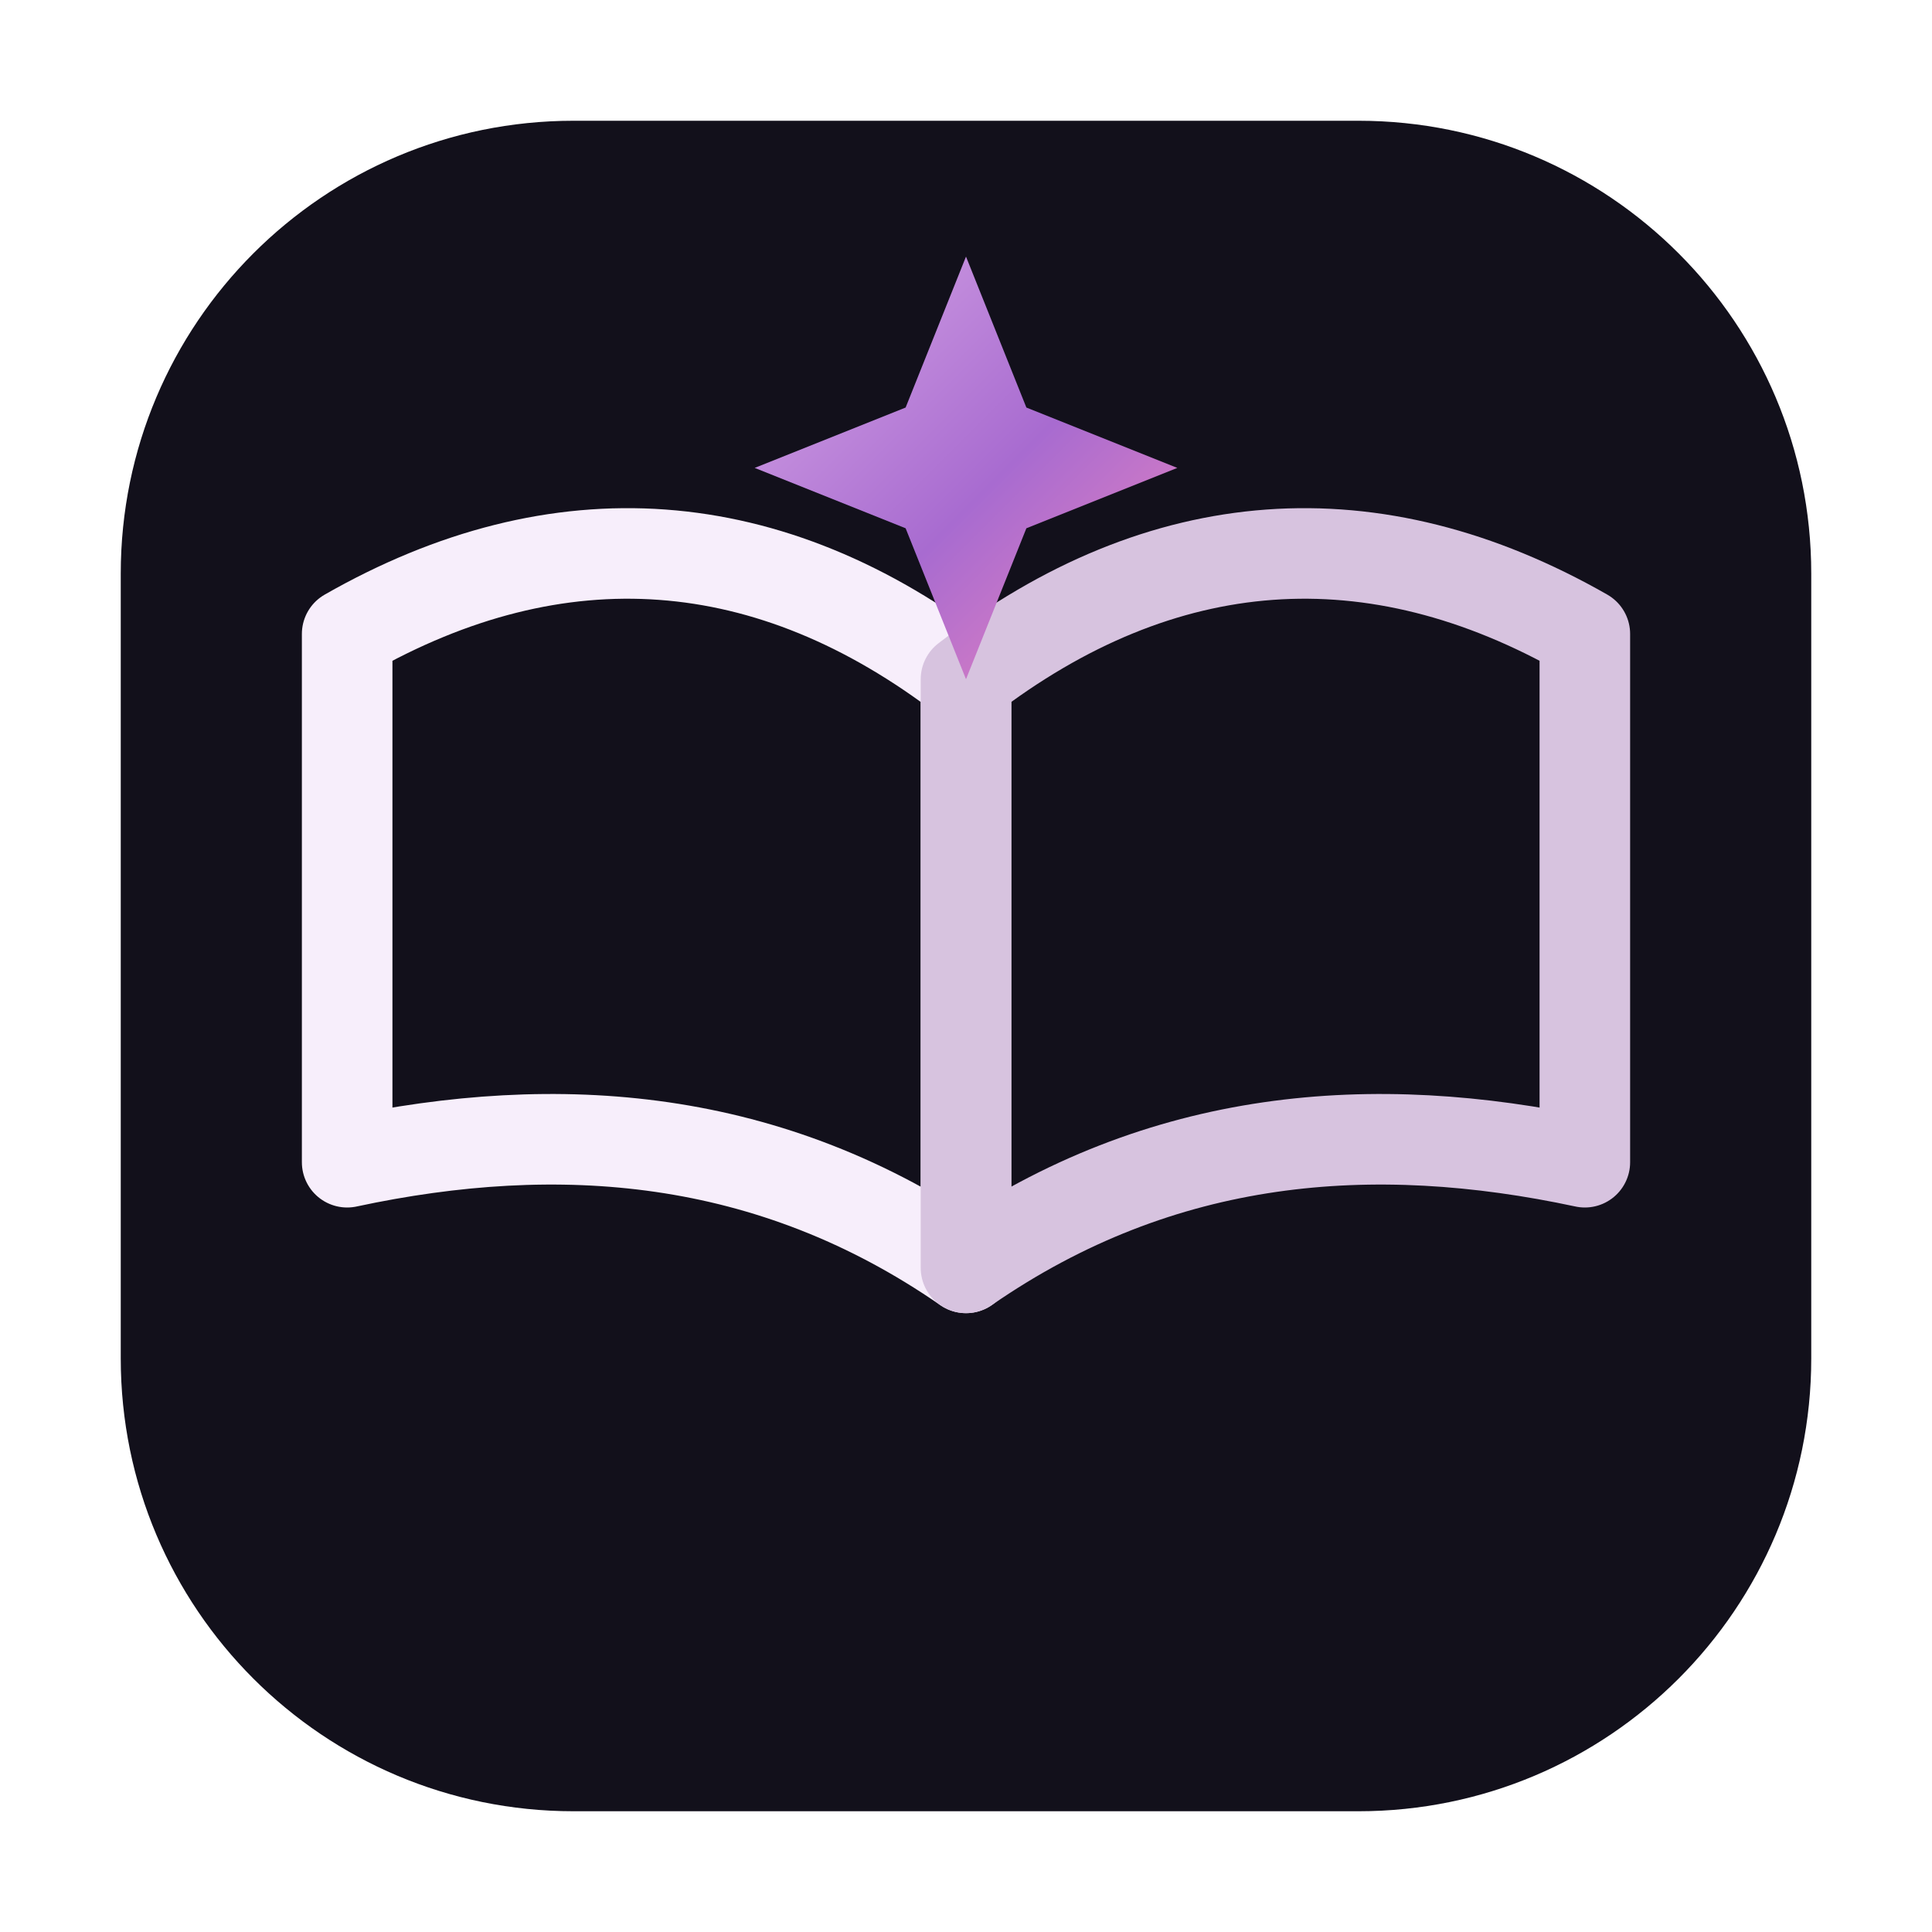
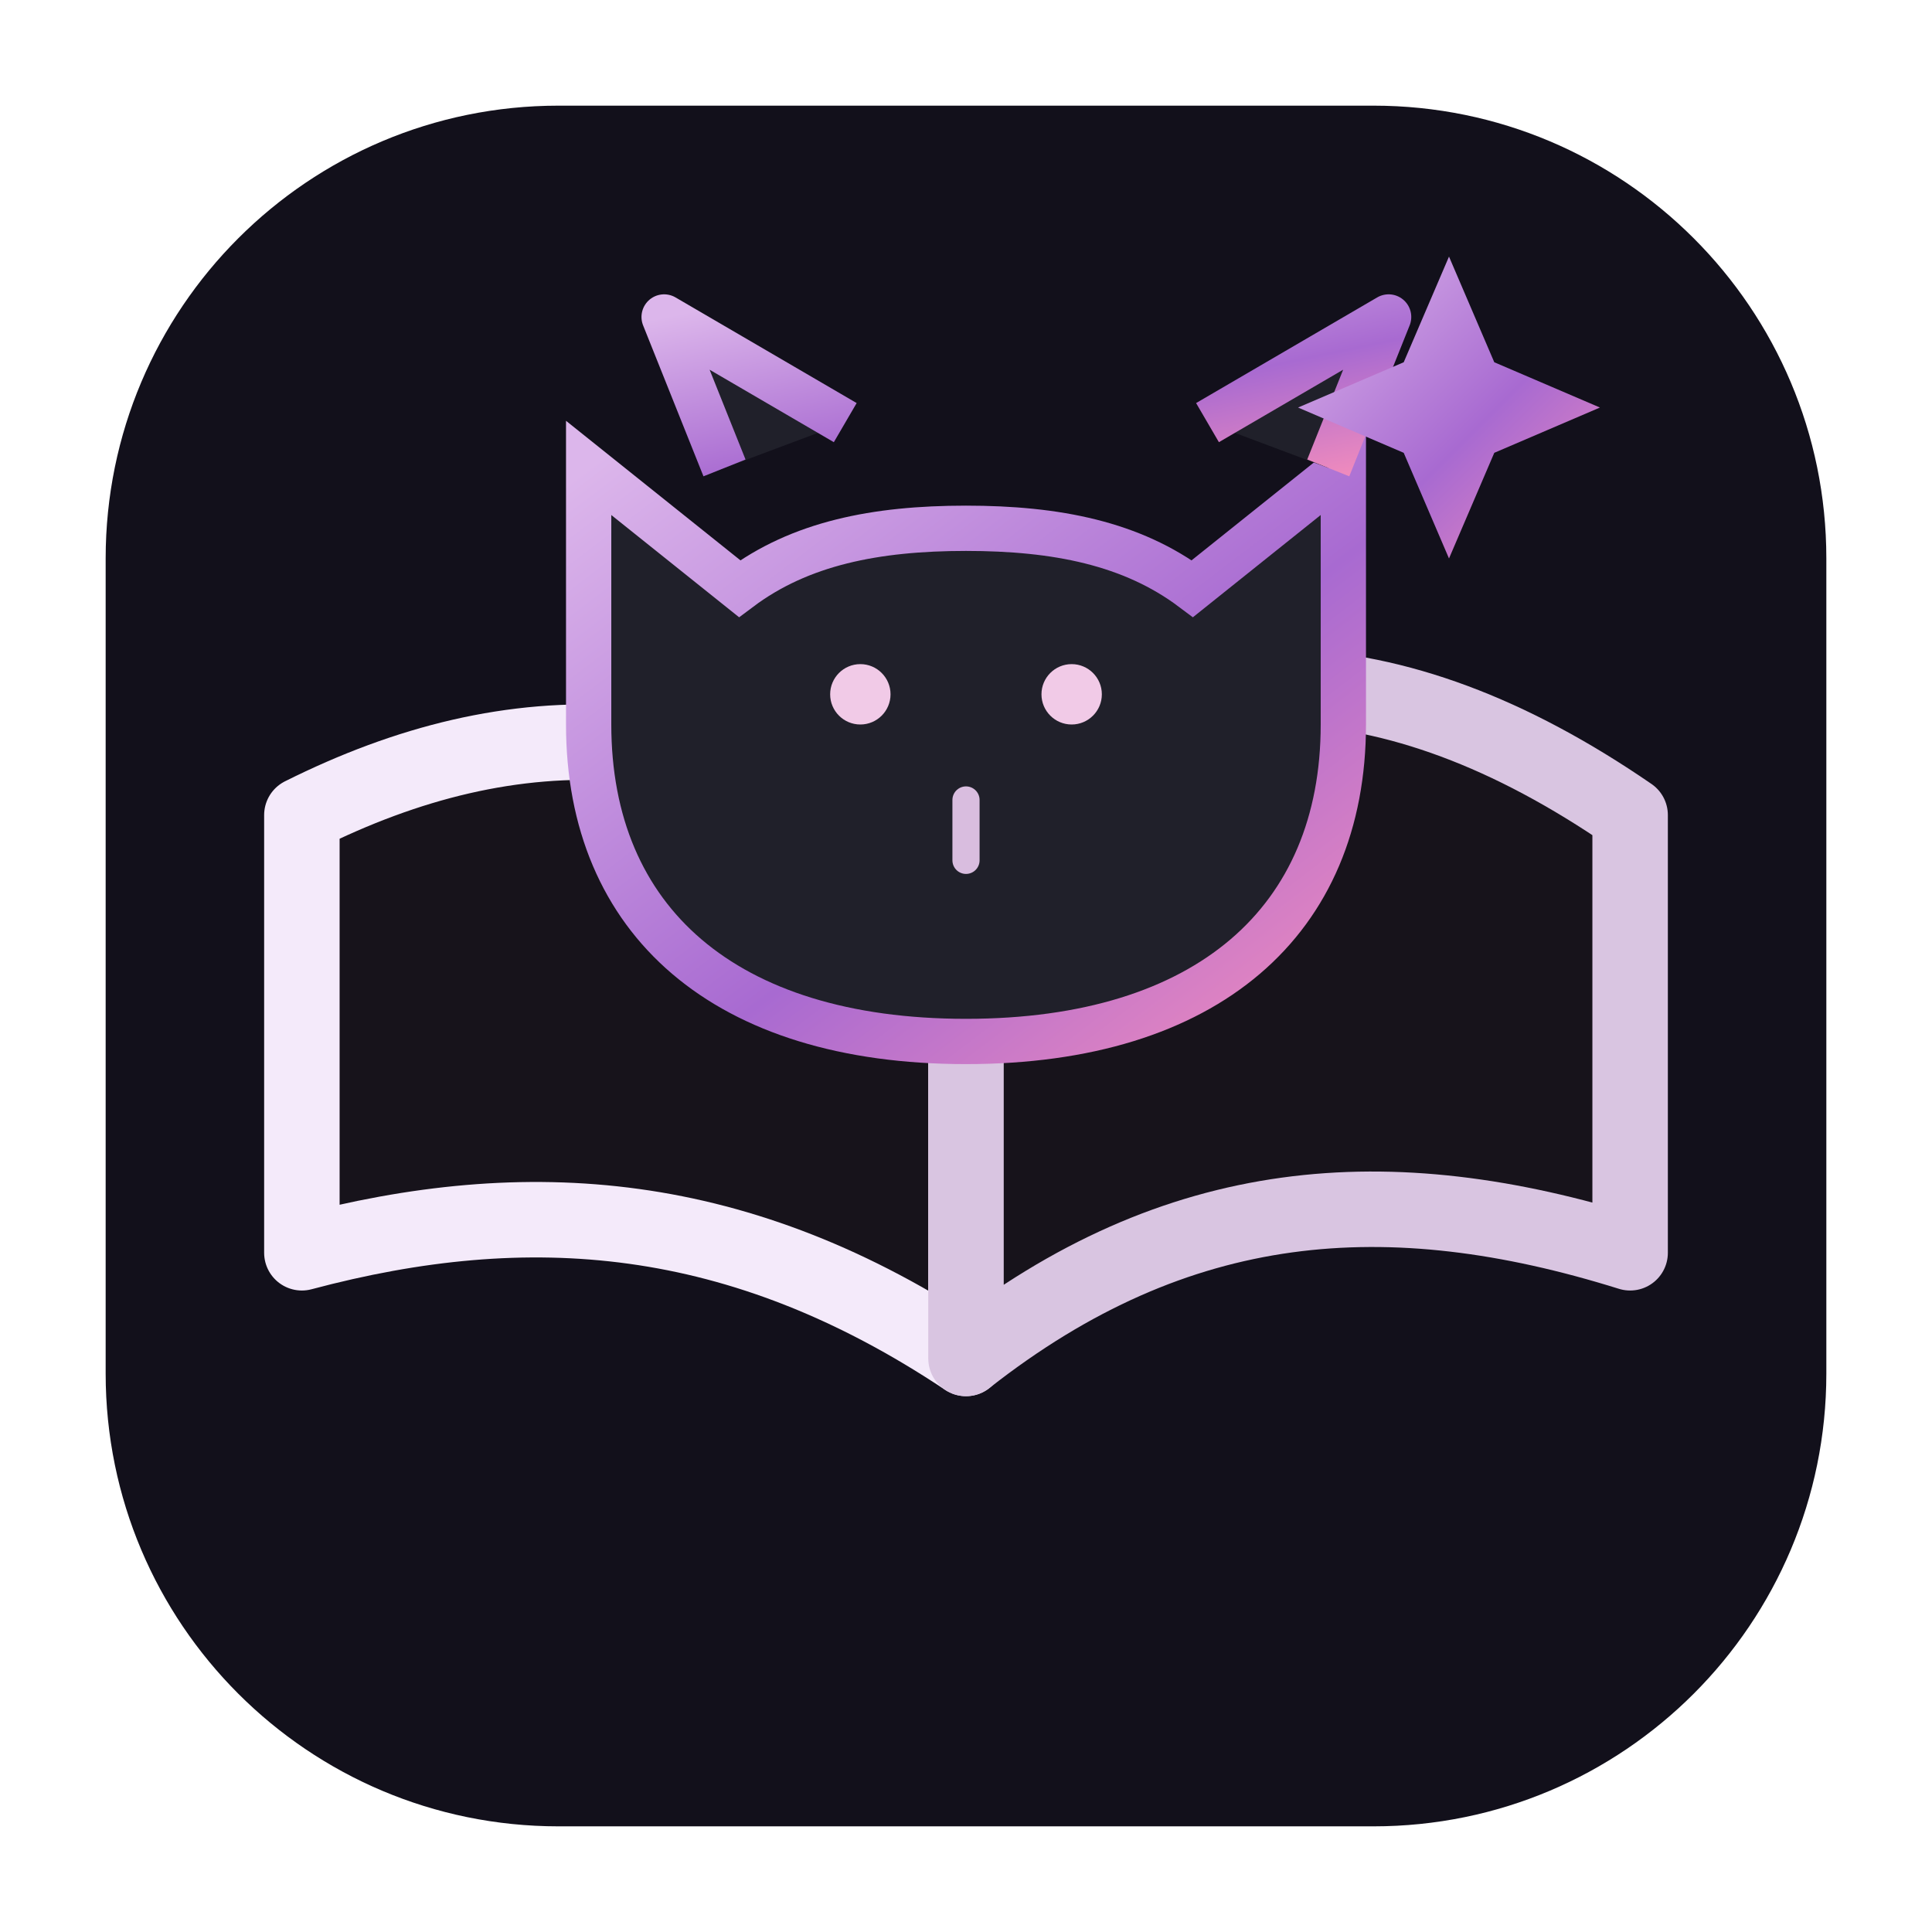
<svg xmlns="http://www.w3.org/2000/svg" viewBox="0 0 128 128" role="img" aria-label="روايات خيالية">
  <defs>
    <linearGradient id="a" x1="0" y1="0" x2="1" y2="1">
-       <stop stop-color="#d7a7e6" />
-       <stop offset=".55" stop-color="#a86bd0" />
-       <stop offset="1" stop-color="#ef86bd" />
+       <stop stop-color="#dcb6eb" />
+       <stop offset=".58" stop-color="#a86ad1" />
+       <stop offset="1" stop-color="#f08bbd" />
    </linearGradient>
  </defs>
-   <rect x="8" y="8" width="112" height="112" rx="30" fill="#12101b" />
-   <path d="M23 77V42c14-8 28-7 41 3v39c-13-9-27-10-41-7Z" fill="none" stroke="#f7eefb" stroke-width="6" stroke-linejoin="round" />
-   <path d="M105 77V42c-14-8-28-7-41 3v39c13-9 27-10 41-7Z" fill="none" stroke="#d7c3df" stroke-width="6" stroke-linejoin="round" />
-   <path d="M64 45v39" stroke="url(#a)" stroke-width="5" stroke-linecap="round" />
-   <path d="M64 17l4 10 10 4-10 4-4 10-4-10-10-4 10-4Z" fill="url(#a)" />
+   <rect x="7" y="7" width="114" height="114" rx="30" fill="#12101b" />
+   <path d="M20 83V54c14-7 28-7 44 4v32C49 80 35 79 20 83Z" fill="#17131b" stroke="#f4eafa" stroke-width="5" stroke-linejoin="round" />
+   <path d="M108 83V54c-16-11-30-11-44-2v38c14-11 28-12 44-7Z" fill="#17131b" stroke="#d9c5e1" stroke-width="5" stroke-linejoin="round" />
+   <path d="M64 57v35" stroke="url(#a)" stroke-width="4" stroke-linecap="round" />
+   <path d="M39 48V31l10 8c4-3 9-4 15-4s11 1 15 4l10-8v17c0 13-9 21-25 21S39 61 39 48Z" fill="#20202a" stroke="url(#a)" stroke-width="3" />
+   <path d="M48 31l-4-10 12 7M80 28l12-7-4 10" fill="#20202a" stroke="url(#a)" stroke-width="3" stroke-linejoin="round" />
+   <circle cx="57" cy="46" r="2" fill="#f1cae7" />
+   <circle cx="71" cy="46" r="2" fill="#f1cae7" />
+   <path d="M64 53v4" stroke="#d9bddf" stroke-width="1.8" stroke-linecap="round" />
+   <path d="M96 17l3 7 7 3-7 3-3 7-3-7-7-3 7-3Z" fill="url(#a)" />
</svg>
